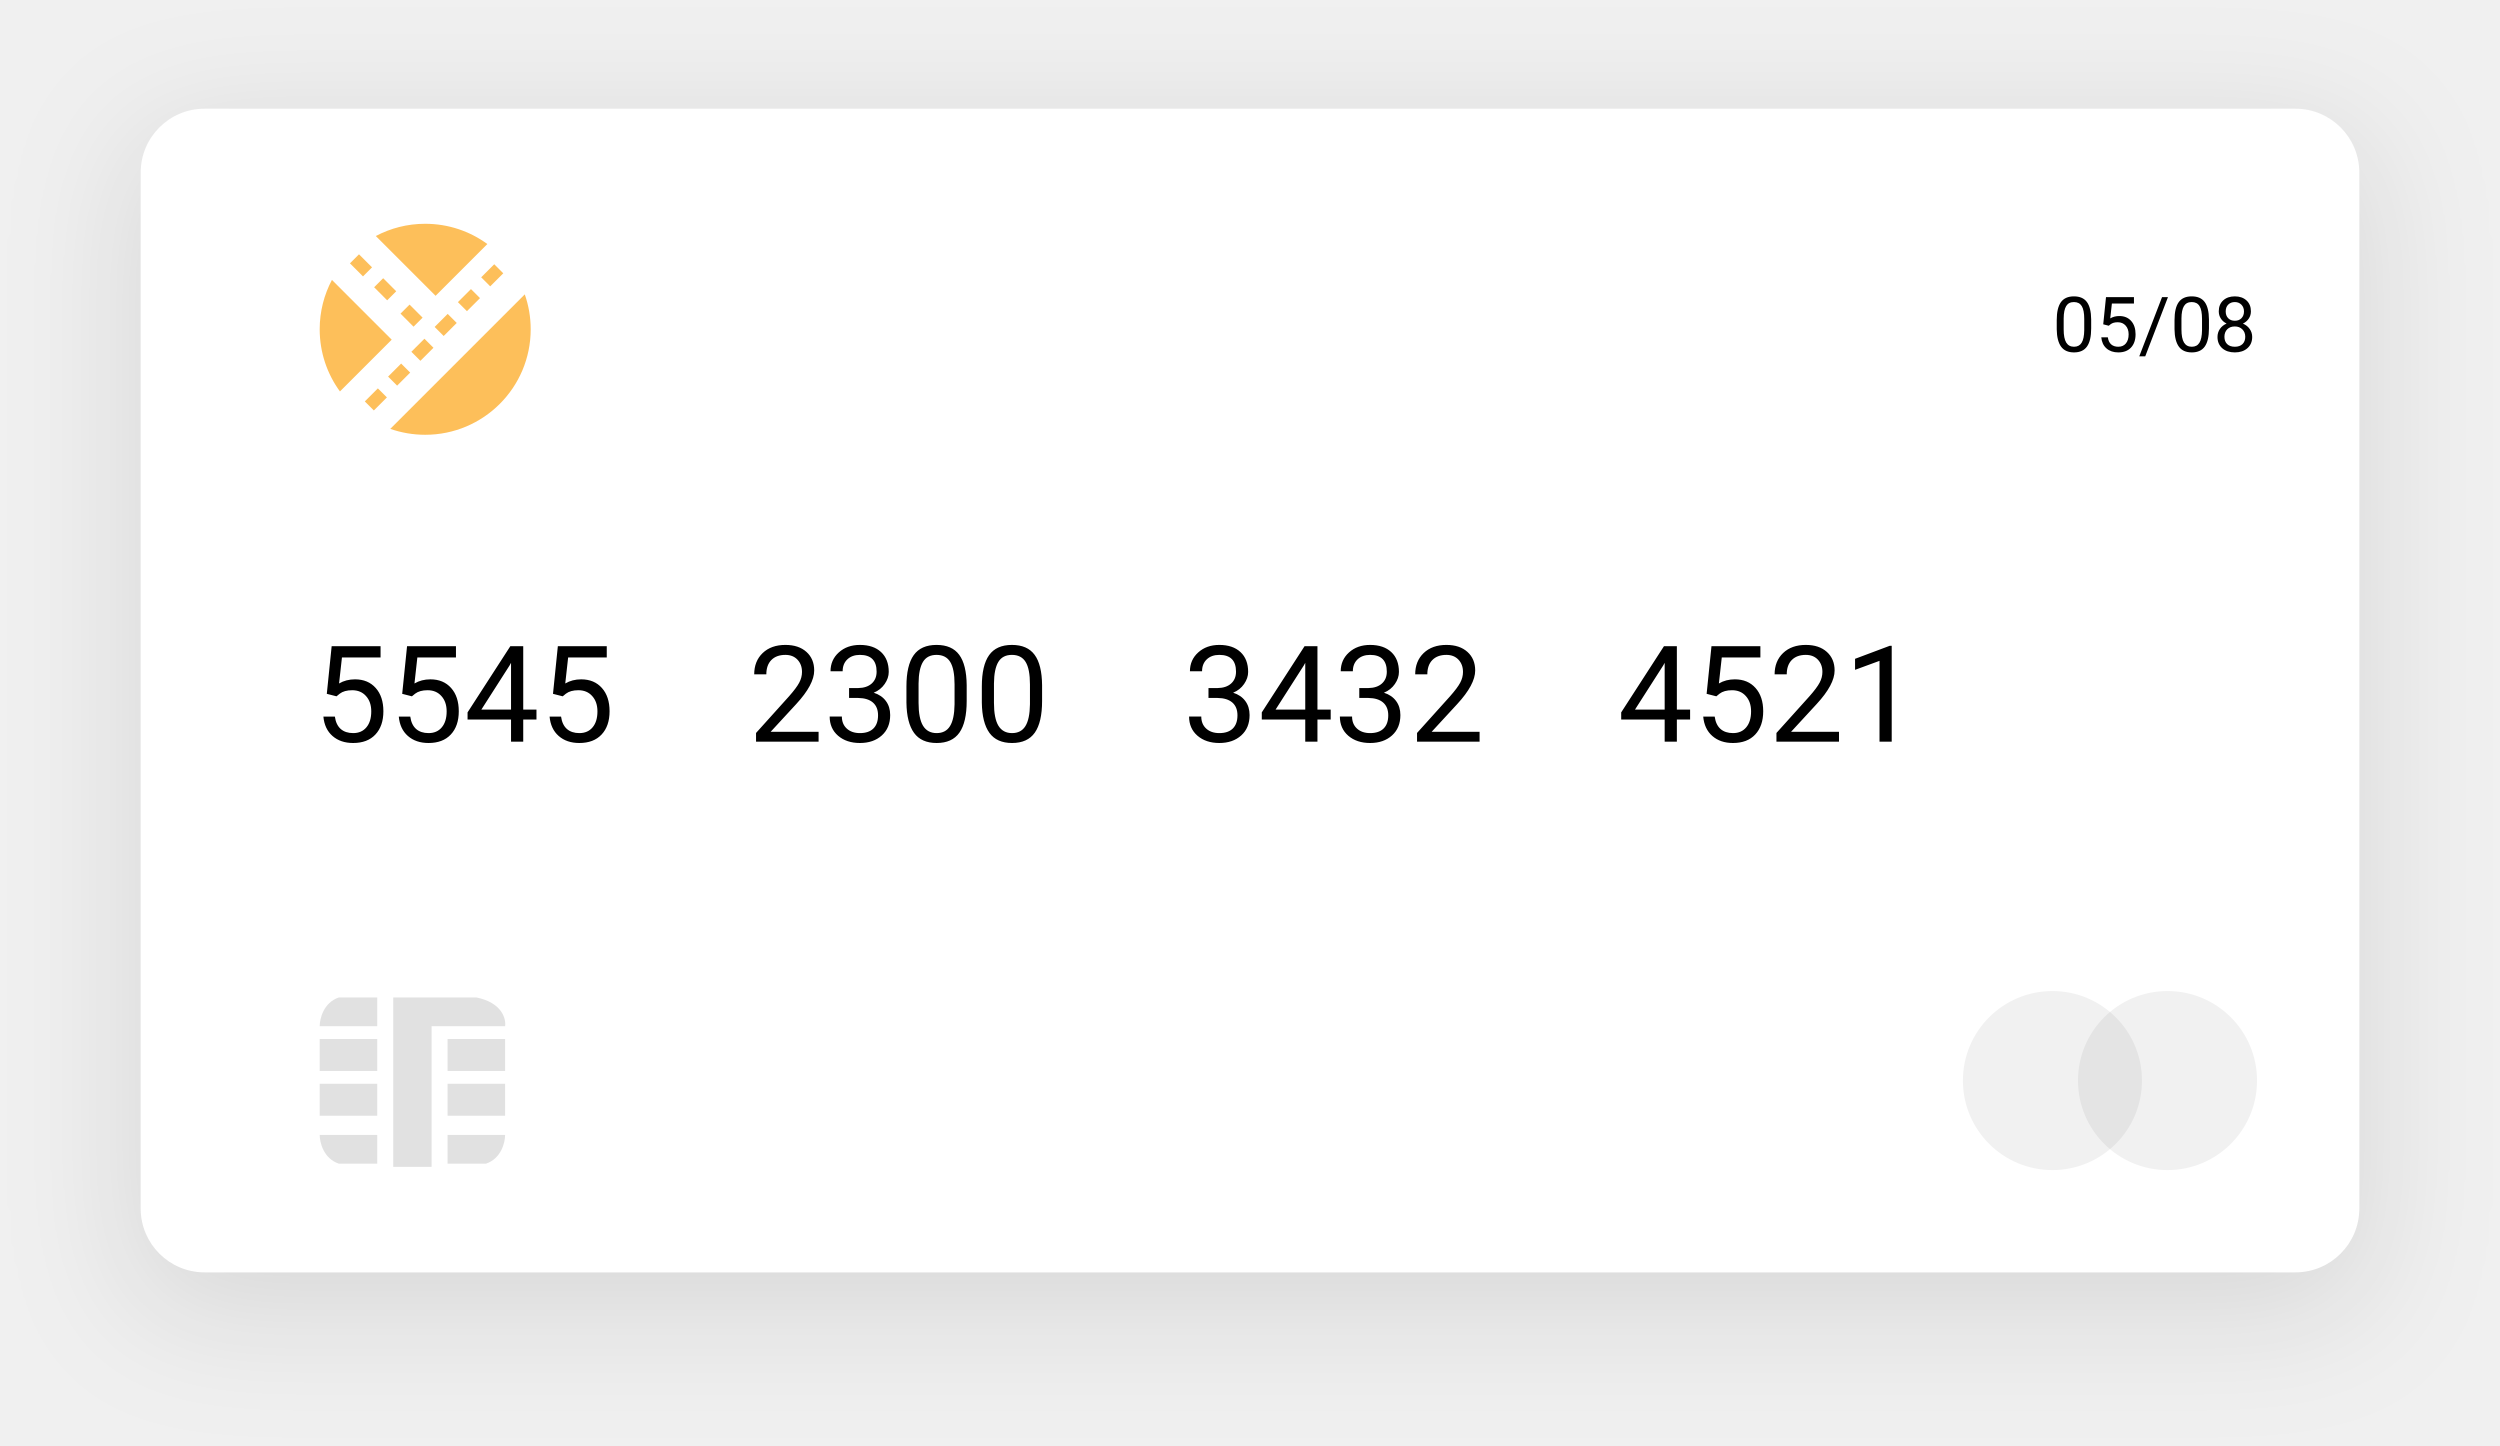
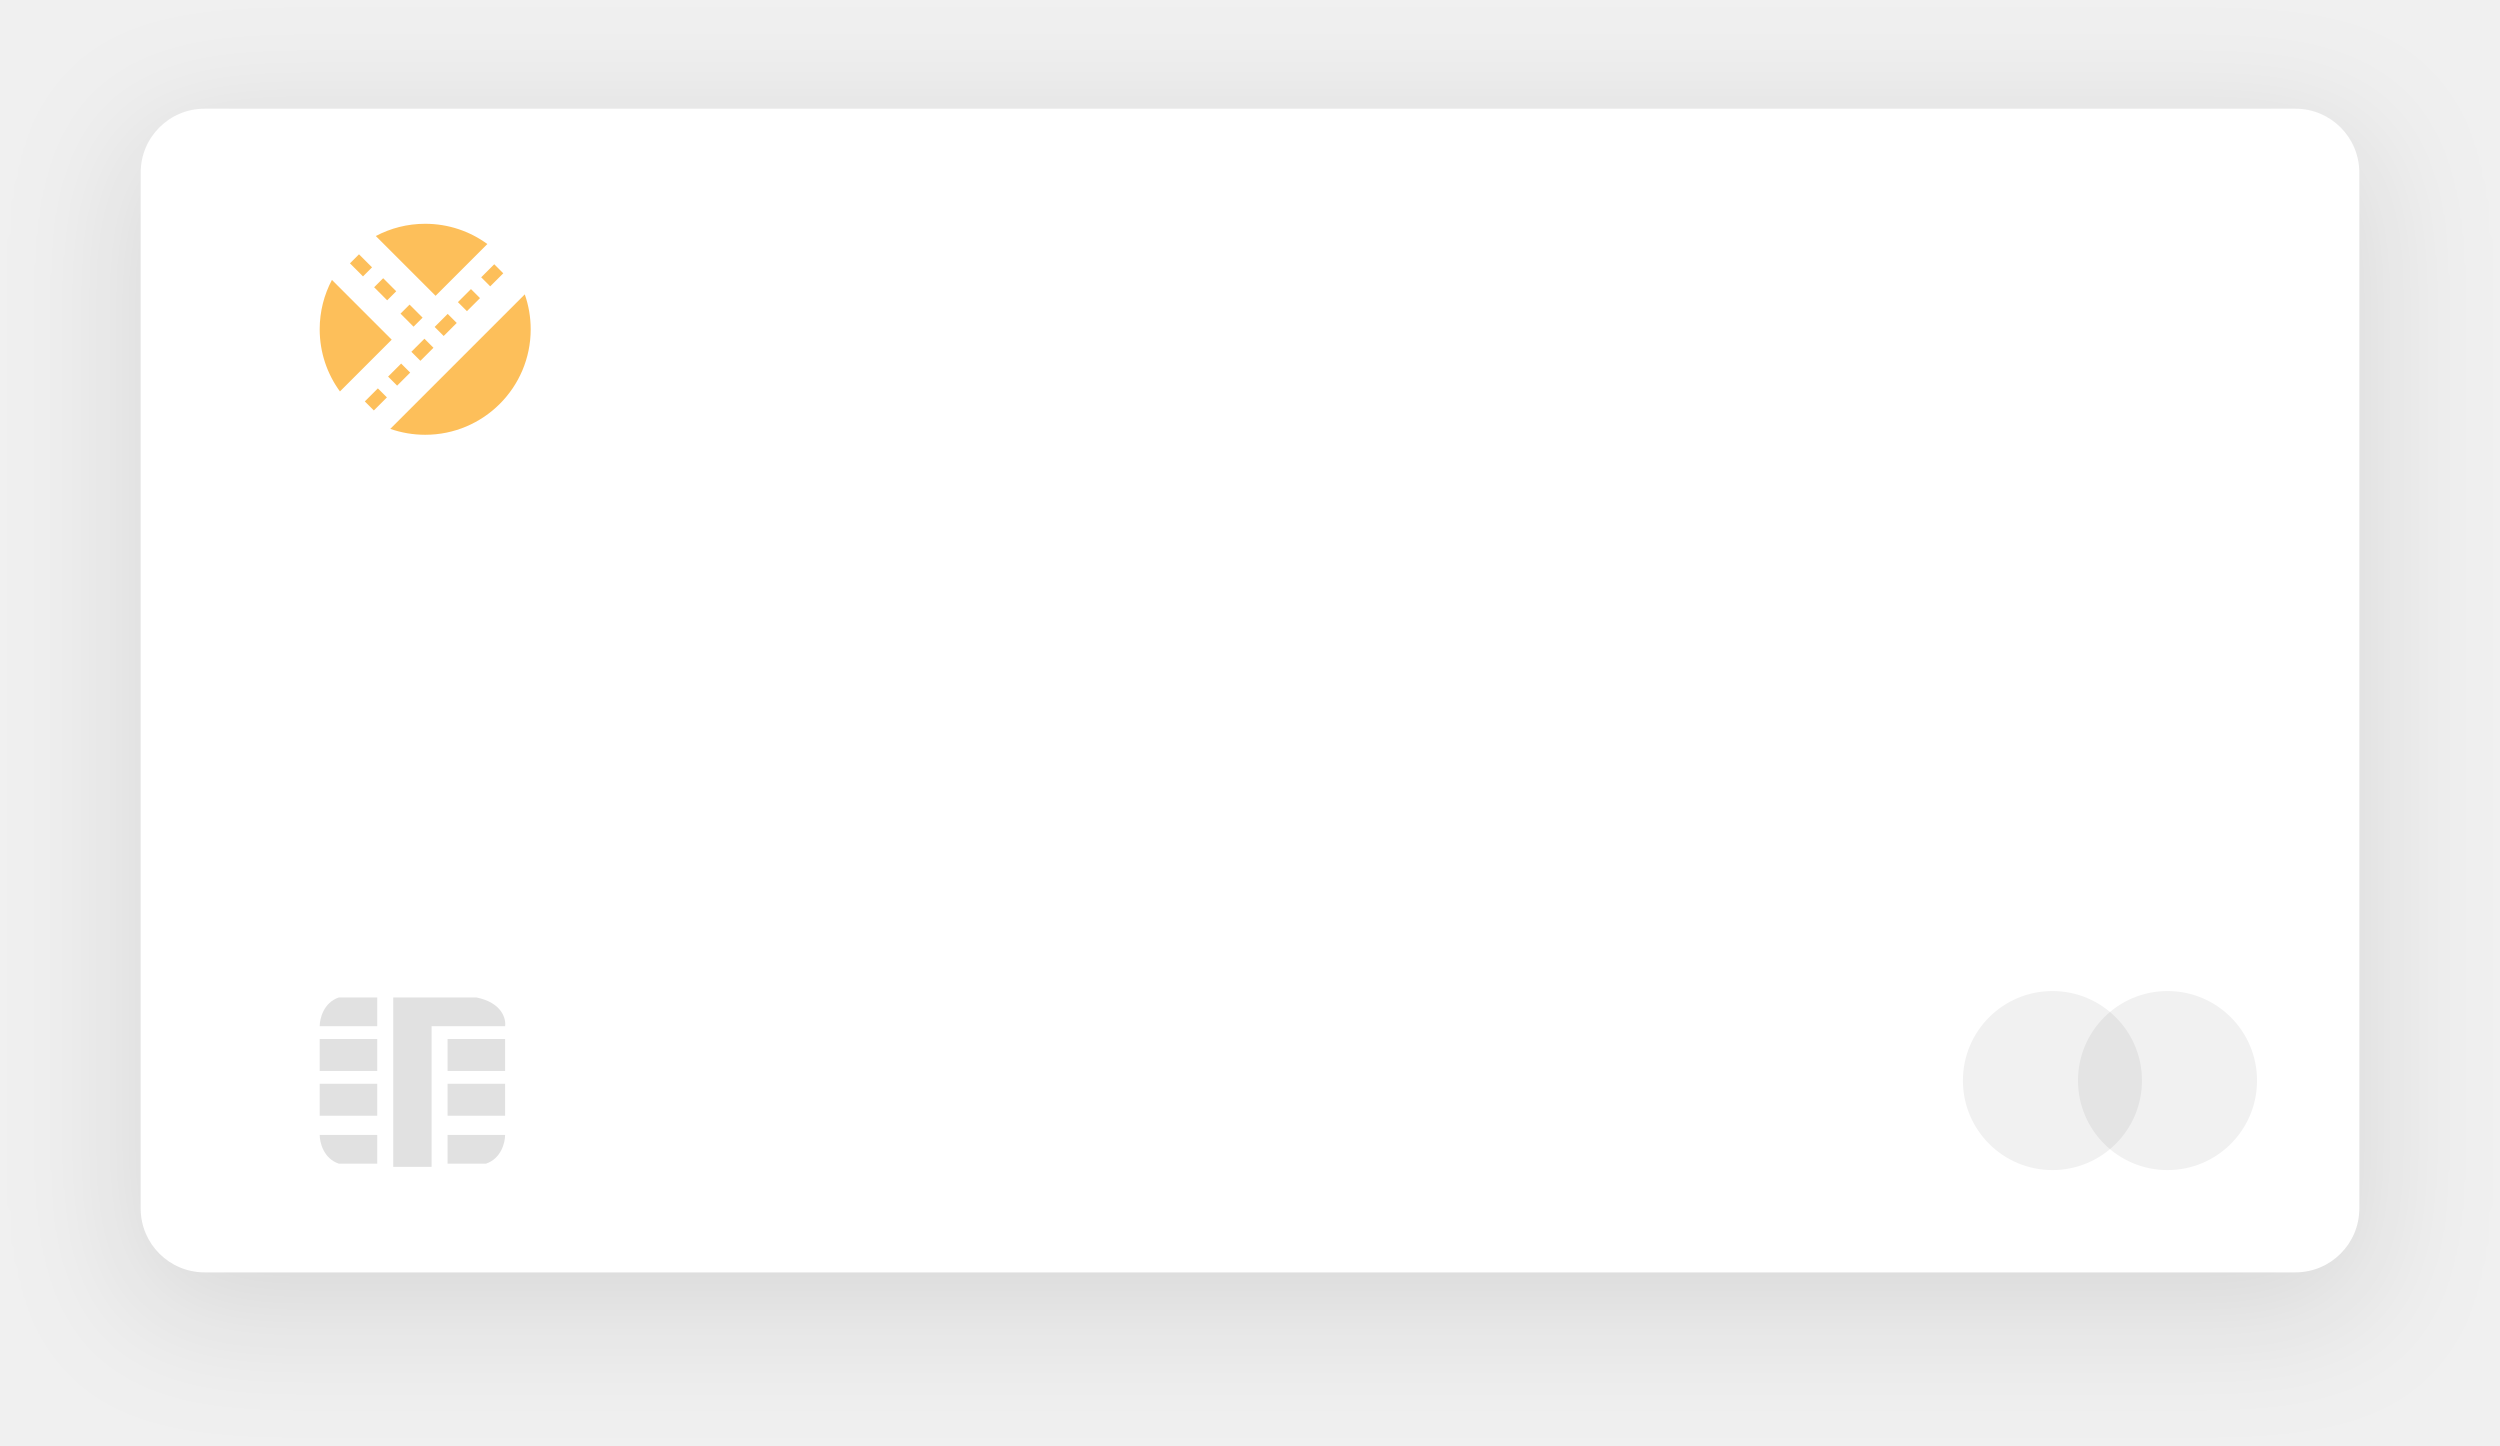
<svg xmlns="http://www.w3.org/2000/svg" width="391" height="226" viewBox="0 0 391 226" fill="none">
  <g filter="url(#filter0_d)">
    <rect x="22" y="17" width="347" height="182" rx="10" fill="white" />
  </g>
-   <path d="M51.112 108.515L51.871 101.07H59.52V102.824H53.481L53.03 106.895C53.761 106.464 54.592 106.249 55.522 106.249C56.882 106.249 57.962 106.7 58.762 107.602C59.562 108.498 59.961 109.711 59.961 111.242C59.961 112.78 59.544 113.994 58.71 114.882C57.883 115.764 56.725 116.205 55.234 116.205C53.915 116.205 52.838 115.839 52.004 115.108C51.17 114.376 50.695 113.365 50.579 112.073H52.373C52.49 112.927 52.794 113.573 53.286 114.011C53.778 114.441 54.428 114.657 55.234 114.657C56.116 114.657 56.807 114.356 57.306 113.754C57.812 113.153 58.065 112.322 58.065 111.263C58.065 110.265 57.791 109.465 57.244 108.863C56.704 108.255 55.983 107.951 55.081 107.951C54.253 107.951 53.604 108.132 53.132 108.494L52.63 108.904L51.112 108.515ZM62.904 108.515L63.663 101.07H71.312V102.824H65.273L64.822 106.895C65.553 106.464 66.384 106.249 67.314 106.249C68.674 106.249 69.754 106.7 70.554 107.602C71.353 108.498 71.753 109.711 71.753 111.242C71.753 112.78 71.336 113.994 70.502 114.882C69.675 115.764 68.517 116.205 67.026 116.205C65.707 116.205 64.63 115.839 63.796 115.108C62.962 114.376 62.487 113.365 62.371 112.073H64.165C64.282 112.927 64.586 113.573 65.078 114.011C65.57 114.441 66.22 114.657 67.026 114.657C67.908 114.657 68.599 114.356 69.098 113.754C69.603 113.153 69.856 112.322 69.856 111.263C69.856 110.265 69.583 109.465 69.036 108.863C68.496 108.255 67.775 107.951 66.873 107.951C66.045 107.951 65.396 108.132 64.924 108.494L64.422 108.904L62.904 108.515ZM81.833 110.986H83.904V112.534H81.833V116H79.926V112.534H73.127V111.417L79.813 101.07H81.833V110.986ZM75.281 110.986H79.926V103.665L79.7 104.075L75.281 110.986ZM86.488 108.515L87.247 101.07H94.897V102.824H88.857L88.406 106.895C89.137 106.464 89.968 106.249 90.897 106.249C92.258 106.249 93.338 106.7 94.138 107.602C94.938 108.498 95.337 109.711 95.337 111.242C95.337 112.78 94.92 113.994 94.086 114.882C93.259 115.764 92.101 116.205 90.61 116.205C89.291 116.205 88.214 115.839 87.38 115.108C86.546 114.376 86.071 113.365 85.955 112.073H87.749C87.866 112.927 88.17 113.573 88.662 114.011C89.154 114.441 89.804 114.657 90.61 114.657C91.492 114.657 92.183 114.356 92.682 113.754C93.188 113.153 93.44 112.322 93.44 111.263C93.44 110.265 93.167 109.465 92.62 108.863C92.08 108.255 91.359 107.951 90.457 107.951C89.629 107.951 88.98 108.132 88.508 108.494L88.006 108.904L86.488 108.515ZM128.027 116H118.245V114.636L123.413 108.894C124.178 108.026 124.705 107.322 124.992 106.782C125.286 106.235 125.433 105.671 125.433 105.09C125.433 104.311 125.197 103.671 124.725 103.172C124.253 102.673 123.625 102.424 122.838 102.424C121.895 102.424 121.16 102.694 120.634 103.234C120.114 103.767 119.854 104.512 119.854 105.469H117.958C117.958 104.095 118.398 102.984 119.28 102.137C120.169 101.289 121.355 100.865 122.838 100.865C124.226 100.865 125.323 101.231 126.13 101.962C126.937 102.687 127.34 103.654 127.34 104.864C127.34 106.334 126.403 108.084 124.53 110.114L120.531 114.452H128.027V116ZM132.795 107.612H134.22C135.116 107.599 135.82 107.363 136.333 106.905C136.845 106.447 137.102 105.828 137.102 105.049C137.102 103.299 136.23 102.424 134.487 102.424C133.667 102.424 133.01 102.66 132.518 103.131C132.033 103.596 131.79 104.215 131.79 104.987H129.893C129.893 103.805 130.324 102.824 131.185 102.044C132.053 101.258 133.154 100.865 134.487 100.865C135.895 100.865 136.999 101.238 137.799 101.983C138.599 102.728 138.999 103.764 138.999 105.09C138.999 105.739 138.787 106.368 138.363 106.977C137.946 107.585 137.375 108.04 136.65 108.34C137.471 108.6 138.103 109.031 138.547 109.632C138.999 110.234 139.224 110.969 139.224 111.837C139.224 113.177 138.787 114.24 137.912 115.026C137.037 115.812 135.898 116.205 134.497 116.205C133.096 116.205 131.954 115.826 131.072 115.067C130.197 114.308 129.76 113.307 129.76 112.062H131.667C131.667 112.849 131.923 113.478 132.436 113.949C132.949 114.421 133.636 114.657 134.497 114.657C135.413 114.657 136.114 114.417 136.599 113.939C137.084 113.46 137.327 112.773 137.327 111.878C137.327 111.01 137.061 110.343 136.527 109.878C135.994 109.414 135.225 109.174 134.22 109.161H132.795V107.612ZM151.19 109.632C151.19 111.854 150.811 113.505 150.052 114.585C149.293 115.665 148.107 116.205 146.494 116.205C144.901 116.205 143.722 115.679 142.957 114.626C142.191 113.566 141.794 111.987 141.767 109.889V107.356C141.767 105.162 142.146 103.531 142.905 102.465C143.664 101.398 144.854 100.865 146.474 100.865C148.08 100.865 149.263 101.381 150.021 102.414C150.78 103.439 151.17 105.025 151.19 107.171V109.632ZM149.293 107.038C149.293 105.432 149.068 104.263 148.617 103.531C148.166 102.793 147.451 102.424 146.474 102.424C145.503 102.424 144.795 102.79 144.351 103.521C143.907 104.252 143.678 105.377 143.664 106.895V109.93C143.664 111.543 143.896 112.736 144.361 113.508C144.833 114.274 145.544 114.657 146.494 114.657C147.431 114.657 148.125 114.294 148.576 113.57C149.034 112.845 149.273 111.704 149.293 110.145V107.038ZM162.982 109.632C162.982 111.854 162.603 113.505 161.844 114.585C161.085 115.665 159.899 116.205 158.286 116.205C156.693 116.205 155.514 115.679 154.749 114.626C153.983 113.566 153.586 111.987 153.559 109.889V107.356C153.559 105.162 153.938 103.531 154.697 102.465C155.456 101.398 156.646 100.865 158.266 100.865C159.872 100.865 161.055 101.381 161.813 102.414C162.572 103.439 162.962 105.025 162.982 107.171V109.632ZM161.085 107.038C161.085 105.432 160.86 104.263 160.409 103.531C159.958 102.793 159.243 102.424 158.266 102.424C157.295 102.424 156.587 102.79 156.143 103.521C155.699 104.252 155.47 105.377 155.456 106.895V109.93C155.456 111.543 155.688 112.736 156.153 113.508C156.625 114.274 157.336 114.657 158.286 114.657C159.223 114.657 159.917 114.294 160.368 113.57C160.826 112.845 161.065 111.704 161.085 110.145V107.038ZM189.007 107.612H190.432C191.328 107.599 192.032 107.363 192.544 106.905C193.057 106.447 193.313 105.828 193.313 105.049C193.313 103.299 192.442 102.424 190.699 102.424C189.878 102.424 189.222 102.66 188.73 103.131C188.245 103.596 188.002 104.215 188.002 104.987H186.105C186.105 103.805 186.536 102.824 187.397 102.044C188.265 101.258 189.366 100.865 190.699 100.865C192.107 100.865 193.211 101.238 194.011 101.983C194.811 102.728 195.21 103.764 195.21 105.09C195.21 105.739 194.999 106.368 194.575 106.977C194.158 107.585 193.587 108.04 192.862 108.34C193.683 108.6 194.315 109.031 194.759 109.632C195.21 110.234 195.436 110.969 195.436 111.837C195.436 113.177 194.999 114.24 194.124 115.026C193.249 115.812 192.11 116.205 190.709 116.205C189.308 116.205 188.166 115.826 187.284 115.067C186.409 114.308 185.972 113.307 185.972 112.062H187.879C187.879 112.849 188.135 113.478 188.648 113.949C189.161 114.421 189.848 114.657 190.709 114.657C191.625 114.657 192.326 114.417 192.811 113.939C193.296 113.46 193.539 112.773 193.539 111.878C193.539 111.01 193.272 110.343 192.739 109.878C192.206 109.414 191.437 109.174 190.432 109.161H189.007V107.612ZM206.049 110.986H208.12V112.534H206.049V116H204.142V112.534H197.343V111.417L204.029 101.07H206.049V110.986ZM199.497 110.986H204.142V103.665L203.916 104.075L199.497 110.986ZM212.591 107.612H214.016C214.912 107.599 215.616 107.363 216.128 106.905C216.641 106.447 216.897 105.828 216.897 105.049C216.897 103.299 216.026 102.424 214.283 102.424C213.462 102.424 212.806 102.66 212.314 103.131C211.829 103.596 211.586 104.215 211.586 104.987H209.689C209.689 103.805 210.12 102.824 210.981 102.044C211.849 101.258 212.95 100.865 214.283 100.865C215.691 100.865 216.795 101.238 217.595 101.983C218.395 102.728 218.794 103.764 218.794 105.09C218.794 105.739 218.583 106.368 218.159 106.977C217.742 107.585 217.171 108.04 216.446 108.34C217.267 108.6 217.899 109.031 218.343 109.632C218.794 110.234 219.02 110.969 219.02 111.837C219.02 113.177 218.583 114.24 217.708 115.026C216.833 115.812 215.694 116.205 214.293 116.205C212.892 116.205 211.75 115.826 210.868 115.067C209.993 114.308 209.556 113.307 209.556 112.062H211.463C211.463 112.849 211.719 113.478 212.232 113.949C212.745 114.421 213.432 114.657 214.293 114.657C215.209 114.657 215.91 114.417 216.395 113.939C216.88 113.46 217.123 112.773 217.123 111.878C217.123 111.01 216.856 110.343 216.323 109.878C215.79 109.414 215.021 109.174 214.016 109.161H212.591V107.612ZM231.407 116H221.625V114.636L226.792 108.894C227.558 108.026 228.084 107.322 228.372 106.782C228.666 106.235 228.812 105.671 228.812 105.09C228.812 104.311 228.577 103.671 228.105 103.172C227.633 102.673 227.004 102.424 226.218 102.424C225.275 102.424 224.54 102.694 224.014 103.234C223.494 103.767 223.234 104.512 223.234 105.469H221.337C221.337 104.095 221.778 102.984 222.66 102.137C223.549 101.289 224.735 100.865 226.218 100.865C227.606 100.865 228.703 101.231 229.51 101.962C230.316 102.687 230.72 103.654 230.72 104.864C230.72 106.334 229.783 108.084 227.91 110.114L223.911 114.452H231.407V116ZM262.261 110.986H264.332V112.534H262.261V116H260.354V112.534H253.555V111.417L260.241 101.07H262.261V110.986ZM255.708 110.986H260.354V103.665L260.128 104.075L255.708 110.986ZM266.916 108.515L267.675 101.07H275.324V102.824H269.285L268.833 106.895C269.565 106.464 270.396 106.249 271.325 106.249C272.686 106.249 273.766 106.7 274.565 107.602C275.365 108.498 275.765 109.711 275.765 111.242C275.765 112.78 275.348 113.994 274.514 114.882C273.687 115.764 272.528 116.205 271.038 116.205C269.719 116.205 268.642 115.839 267.808 115.108C266.974 114.376 266.499 113.365 266.383 112.073H268.177C268.293 112.927 268.598 113.573 269.09 114.011C269.582 114.441 270.231 114.657 271.038 114.657C271.92 114.657 272.61 114.356 273.109 113.754C273.615 113.153 273.868 112.322 273.868 111.263C273.868 110.265 273.595 109.465 273.048 108.863C272.508 108.255 271.787 107.951 270.884 107.951C270.057 107.951 269.408 108.132 268.936 108.494L268.434 108.904L266.916 108.515ZM287.619 116H277.836V114.636L283.004 108.894C283.77 108.026 284.296 107.322 284.583 106.782C284.877 106.235 285.024 105.671 285.024 105.09C285.024 104.311 284.789 103.671 284.317 103.172C283.845 102.673 283.216 102.424 282.43 102.424C281.487 102.424 280.752 102.694 280.226 103.234C279.706 103.767 279.446 104.512 279.446 105.469H277.549C277.549 104.095 277.99 102.984 278.872 102.137C279.761 101.289 280.947 100.865 282.43 100.865C283.818 100.865 284.915 101.231 285.722 101.962C286.528 102.687 286.932 103.654 286.932 104.864C286.932 106.334 285.995 108.084 284.122 110.114L280.123 114.452H287.619V116ZM295.863 116H293.956V103.357L290.131 104.762V103.039L295.565 100.999H295.863V116Z" fill="black" />
-   <path d="M327.059 51.361C327.059 52.631 326.842 53.574 326.408 54.191C325.975 54.809 325.297 55.117 324.375 55.117C323.465 55.117 322.791 54.816 322.354 54.215C321.916 53.609 321.689 52.707 321.674 51.508V50.06C321.674 48.807 321.891 47.875 322.324 47.266C322.758 46.656 323.438 46.352 324.363 46.352C325.281 46.352 325.957 46.647 326.391 47.236C326.824 47.822 327.047 48.728 327.059 49.955V51.361ZM325.975 49.879C325.975 48.961 325.846 48.293 325.588 47.875C325.33 47.453 324.922 47.242 324.363 47.242C323.809 47.242 323.404 47.451 323.15 47.869C322.896 48.287 322.766 48.93 322.758 49.797V51.531C322.758 52.453 322.891 53.135 323.156 53.576C323.426 54.014 323.832 54.232 324.375 54.232C324.91 54.232 325.307 54.025 325.564 53.611C325.826 53.197 325.963 52.545 325.975 51.654V49.879ZM328.945 50.723L329.379 46.469H333.75V47.471H330.299L330.041 49.797C330.459 49.551 330.934 49.428 331.465 49.428C332.242 49.428 332.859 49.685 333.316 50.201C333.773 50.713 334.002 51.406 334.002 52.281C334.002 53.16 333.764 53.853 333.287 54.361C332.814 54.865 332.152 55.117 331.301 55.117C330.547 55.117 329.932 54.908 329.455 54.49C328.979 54.072 328.707 53.494 328.641 52.756H329.666C329.732 53.244 329.906 53.613 330.188 53.863C330.469 54.109 330.84 54.232 331.301 54.232C331.805 54.232 332.199 54.06 332.484 53.717C332.773 53.373 332.918 52.898 332.918 52.293C332.918 51.723 332.762 51.266 332.449 50.922C332.141 50.574 331.729 50.4 331.213 50.4C330.74 50.4 330.369 50.504 330.1 50.711L329.812 50.945L328.945 50.723ZM335.514 55.732H334.582L338.145 46.469H339.07L335.514 55.732ZM345.48 51.361C345.48 52.631 345.264 53.574 344.83 54.191C344.396 54.809 343.719 55.117 342.797 55.117C341.887 55.117 341.213 54.816 340.775 54.215C340.338 53.609 340.111 52.707 340.096 51.508V50.06C340.096 48.807 340.312 47.875 340.746 47.266C341.18 46.656 341.859 46.352 342.785 46.352C343.703 46.352 344.379 46.647 344.812 47.236C345.246 47.822 345.469 48.728 345.48 49.955V51.361ZM344.396 49.879C344.396 48.961 344.268 48.293 344.01 47.875C343.752 47.453 343.344 47.242 342.785 47.242C342.23 47.242 341.826 47.451 341.572 47.869C341.318 48.287 341.188 48.93 341.18 49.797V51.531C341.18 52.453 341.312 53.135 341.578 53.576C341.848 54.014 342.254 54.232 342.797 54.232C343.332 54.232 343.729 54.025 343.986 53.611C344.248 53.197 344.385 52.545 344.396 51.654V49.879ZM352.043 48.695C352.043 49.121 351.93 49.5 351.703 49.832C351.48 50.164 351.178 50.424 350.795 50.611C351.24 50.803 351.592 51.082 351.85 51.449C352.111 51.816 352.242 52.232 352.242 52.697C352.242 53.435 351.992 54.023 351.492 54.461C350.996 54.898 350.342 55.117 349.529 55.117C348.709 55.117 348.051 54.898 347.555 54.461C347.062 54.02 346.816 53.432 346.816 52.697C346.816 52.236 346.941 51.82 347.191 51.449C347.445 51.078 347.795 50.797 348.24 50.605C347.861 50.418 347.562 50.158 347.344 49.826C347.125 49.494 347.016 49.117 347.016 48.695C347.016 47.977 347.246 47.406 347.707 46.984C348.168 46.562 348.775 46.352 349.529 46.352C350.279 46.352 350.885 46.562 351.346 46.984C351.811 47.406 352.043 47.977 352.043 48.695ZM351.158 52.674C351.158 52.197 351.006 51.809 350.701 51.508C350.4 51.207 350.006 51.057 349.518 51.057C349.029 51.057 348.637 51.205 348.34 51.502C348.047 51.799 347.9 52.19 347.9 52.674C347.9 53.158 348.043 53.539 348.328 53.816C348.617 54.094 349.018 54.232 349.529 54.232C350.037 54.232 350.436 54.094 350.725 53.816C351.014 53.535 351.158 53.154 351.158 52.674ZM349.529 47.242C349.104 47.242 348.758 47.375 348.492 47.641C348.23 47.902 348.1 48.26 348.1 48.713C348.1 49.147 348.229 49.498 348.486 49.768C348.748 50.033 349.096 50.166 349.529 50.166C349.963 50.166 350.309 50.033 350.566 49.768C350.828 49.498 350.959 49.147 350.959 48.713C350.959 48.279 350.824 47.926 350.555 47.652C350.285 47.379 349.943 47.242 349.529 47.242Z" fill="black" />
  <g style="mix-blend-mode:multiply">
    <circle cx="321" cy="169" r="14" fill="#F1F1F1" />
  </g>
  <g style="mix-blend-mode:multiply">
    <circle cx="339" cy="169" r="14" fill="#F1F1F1" />
  </g>
  <path fill-rule="evenodd" clip-rule="evenodd" d="M66.5 68C75.613 68 83 60.613 83 51.5C83 49.586 82.674 47.749 82.075 46.04L61.04 67.075C62.749 67.674 64.586 68 66.5 68ZM53.167 61.222L61.263 53.126L51.915 43.778C50.692 46.082 50 48.71 50 51.5C50 55.135 51.175 58.495 53.167 61.222ZM58.778 36.915L68.126 46.263L76.222 38.167C73.495 36.175 70.135 35 66.5 35C63.71 35 61.082 35.692 58.778 36.915Z" fill="#FDBF5A" />
  <path d="M55.439 40.48L57.48 42.522" stroke="#FDBF5A" stroke-width="2" />
  <path d="M59.806 61.449L57.765 63.49" stroke="#FDBF5A" stroke-width="2" />
  <path d="M63.446 57.566L61.404 59.608" stroke="#FDBF5A" stroke-width="2" />
  <path d="M67.086 53.684L65.044 55.725" stroke="#FDBF5A" stroke-width="2" />
  <path d="M74.365 45.919L72.323 47.961" stroke="#FDBF5A" stroke-width="2" />
  <path d="M78.005 42.037L75.963 44.078" stroke="#FDBF5A" stroke-width="2" />
  <path d="M59.221 44.221L61.262 46.262" stroke="#FDBF5A" stroke-width="2" />
  <path d="M63.346 48.346L65.387 50.387" stroke="#FDBF5A" stroke-width="2" />
  <path d="M70.726 49.801L68.684 51.843" stroke="#FDBF5A" stroke-width="2" />
  <path d="M61.5 182.5H67.5V160.5H79C79.167 159.333 78.5 156.8 74.5 156H61.5V182.5Z" fill="#E1E1E1" />
  <path d="M53 156H59V160.5H50C50 159.333 50.6 156.8 53 156Z" fill="#E1E1E1" />
  <path d="M53 182H59V177.5H50C50 178.667 50.6 181.2 53 182Z" fill="#E1E1E1" />
  <path d="M76 182H70V177.5H79C79 178.667 78.4 181.2 76 182Z" fill="#E1E1E1" />
  <path d="M50 162.5H59V167.5H50V162.5Z" fill="#E1E1E1" />
  <path d="M70 162.5H79V167.5H70V162.5Z" fill="#E1E1E1" />
  <path d="M50 169.5H59V174.5H50V169.5Z" fill="#E1E1E1" />
  <path d="M70 169.5H79V174.5H70V169.5Z" fill="#E1E1E1" />
  <defs>
    <filter id="filter0_d" x="0" y="0" width="391" height="226" filterUnits="userSpaceOnUse" color-interpolation-filters="sRGB">
      <feFlood flood-opacity="0" result="BackgroundImageFix" />
      <feColorMatrix in="SourceAlpha" type="matrix" values="0 0 0 0 0 0 0 0 0 0 0 0 0 0 0 0 0 0 127 0" result="hardAlpha" />
      <feMorphology radius="2" operator="dilate" in="SourceAlpha" result="effect1_dropShadow" />
      <feOffset dy="5" />
      <feGaussianBlur stdDeviation="10" />
      <feColorMatrix type="matrix" values="0 0 0 0 0 0 0 0 0 0 0 0 0 0 0 0 0 0 0.1 0" />
      <feBlend mode="normal" in2="BackgroundImageFix" result="effect1_dropShadow" />
      <feBlend mode="normal" in="SourceGraphic" in2="effect1_dropShadow" result="shape" />
    </filter>
  </defs>
</svg>
